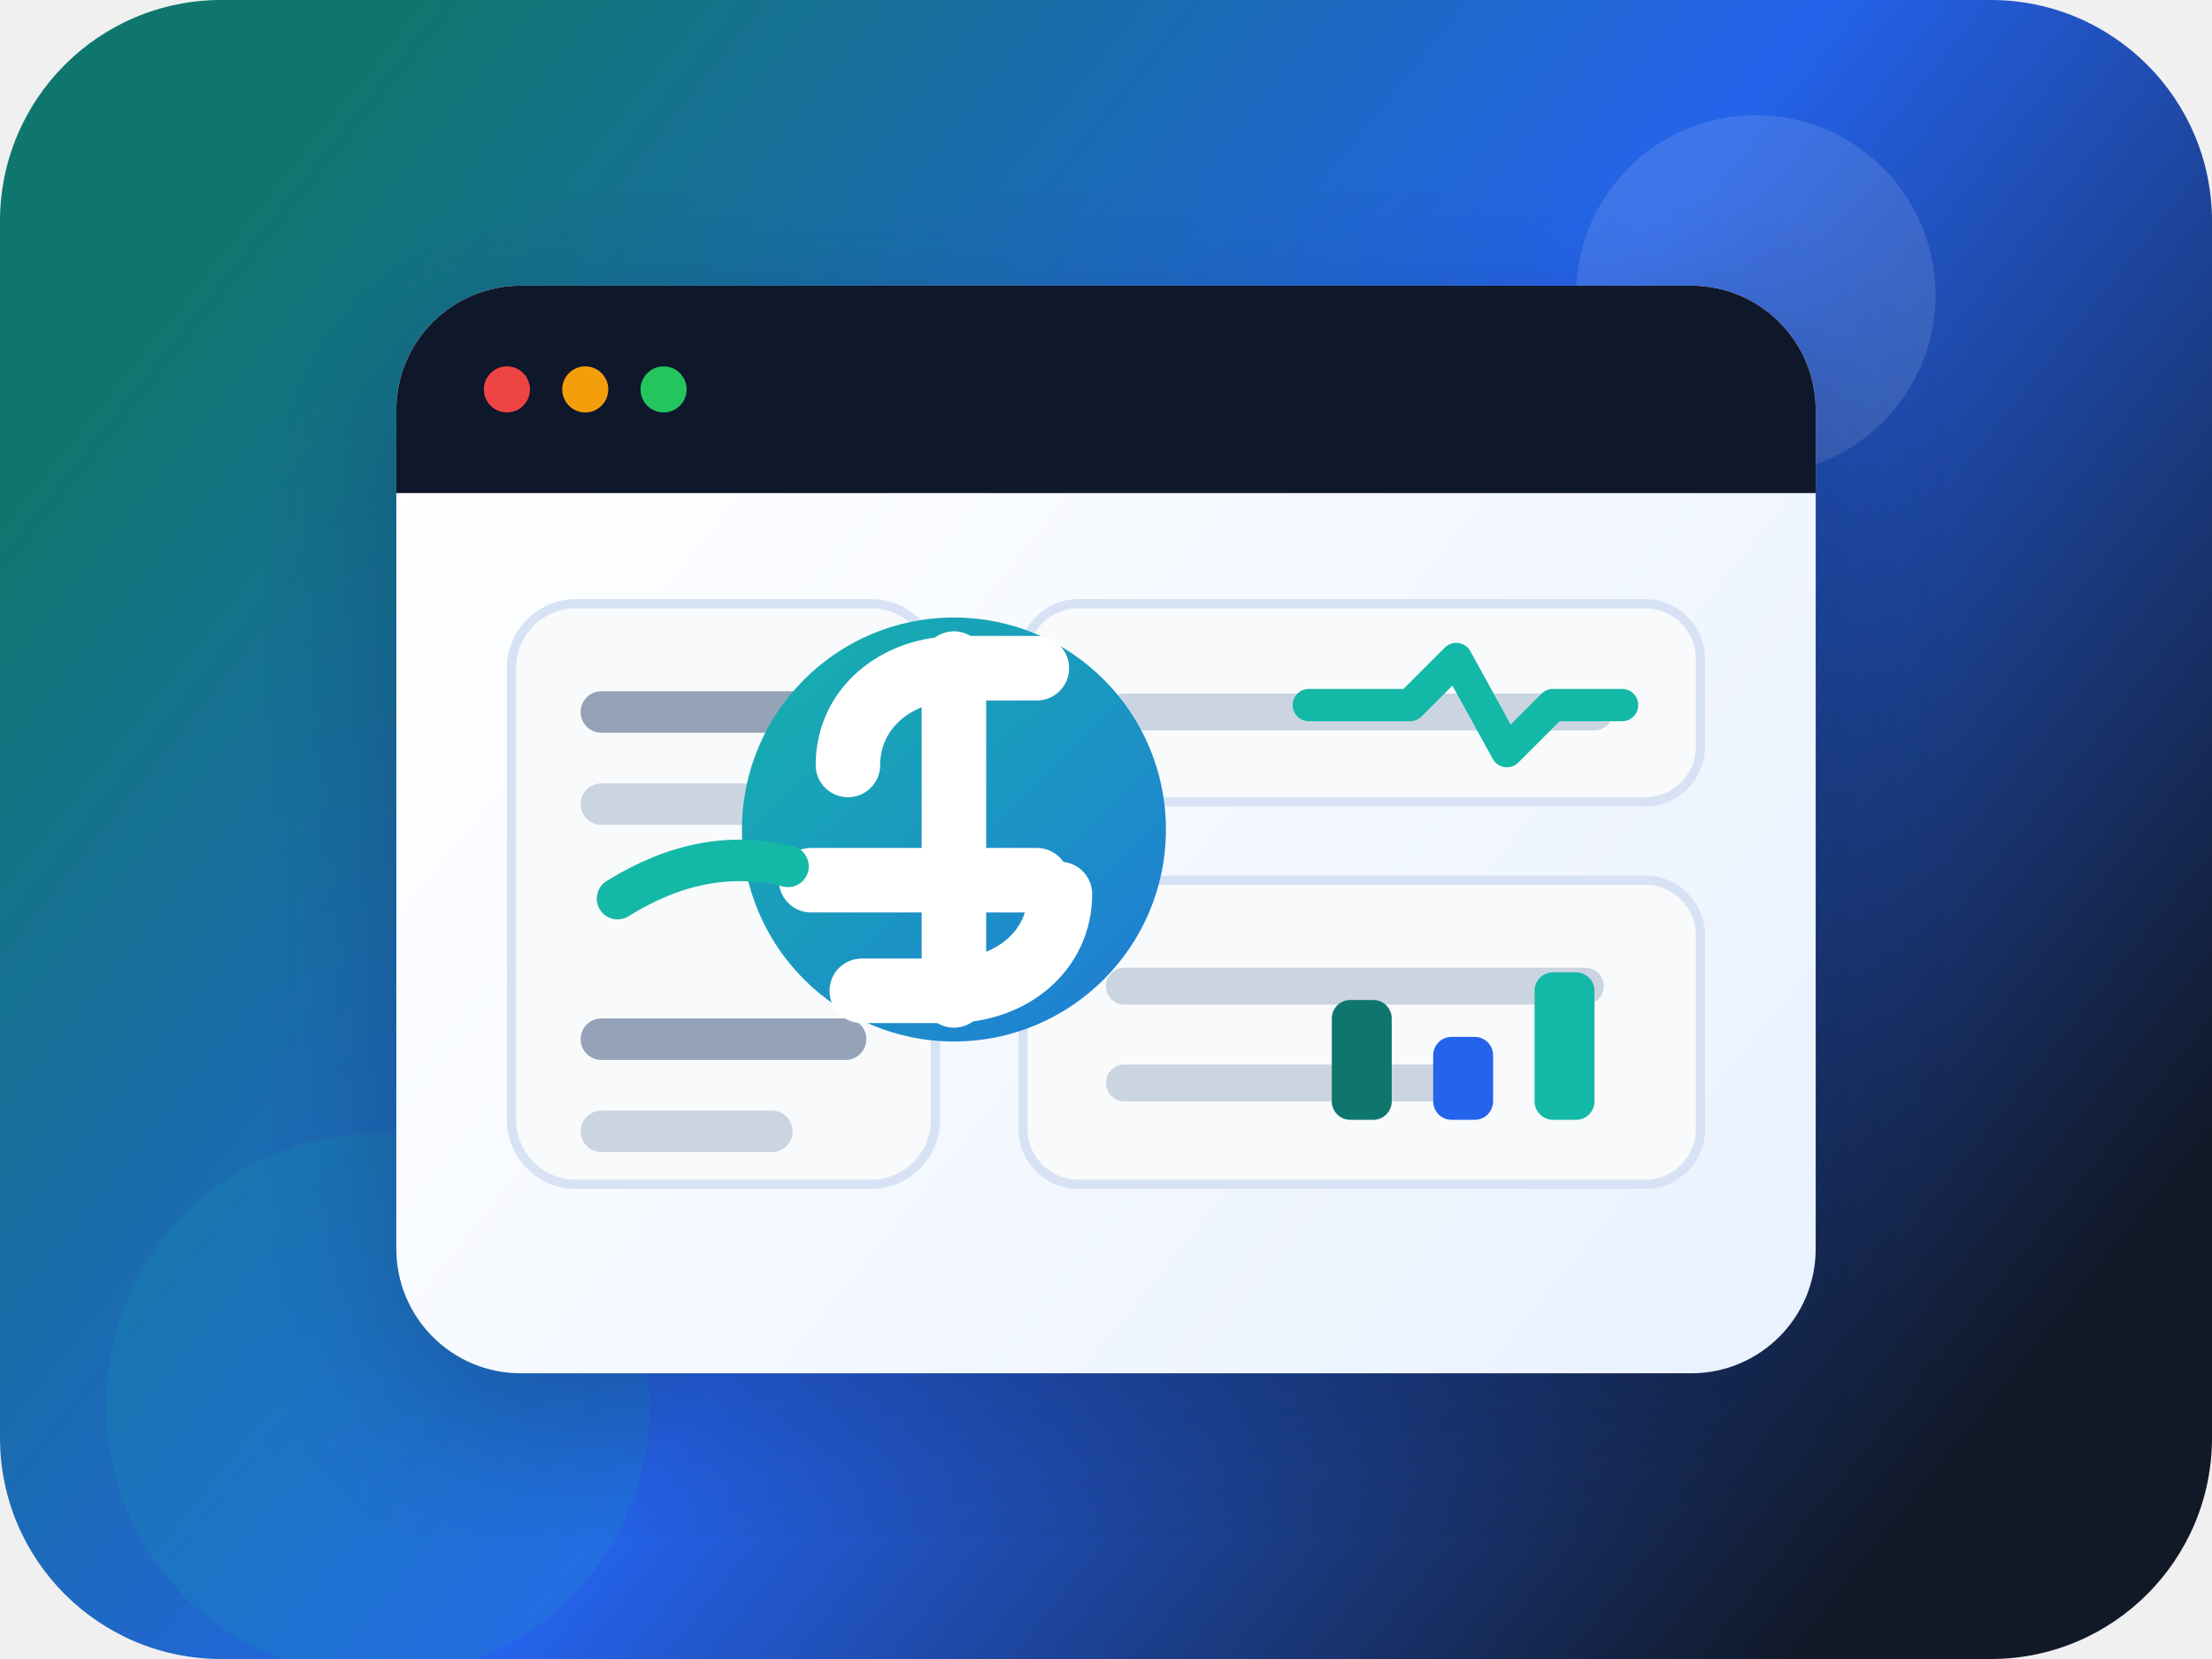
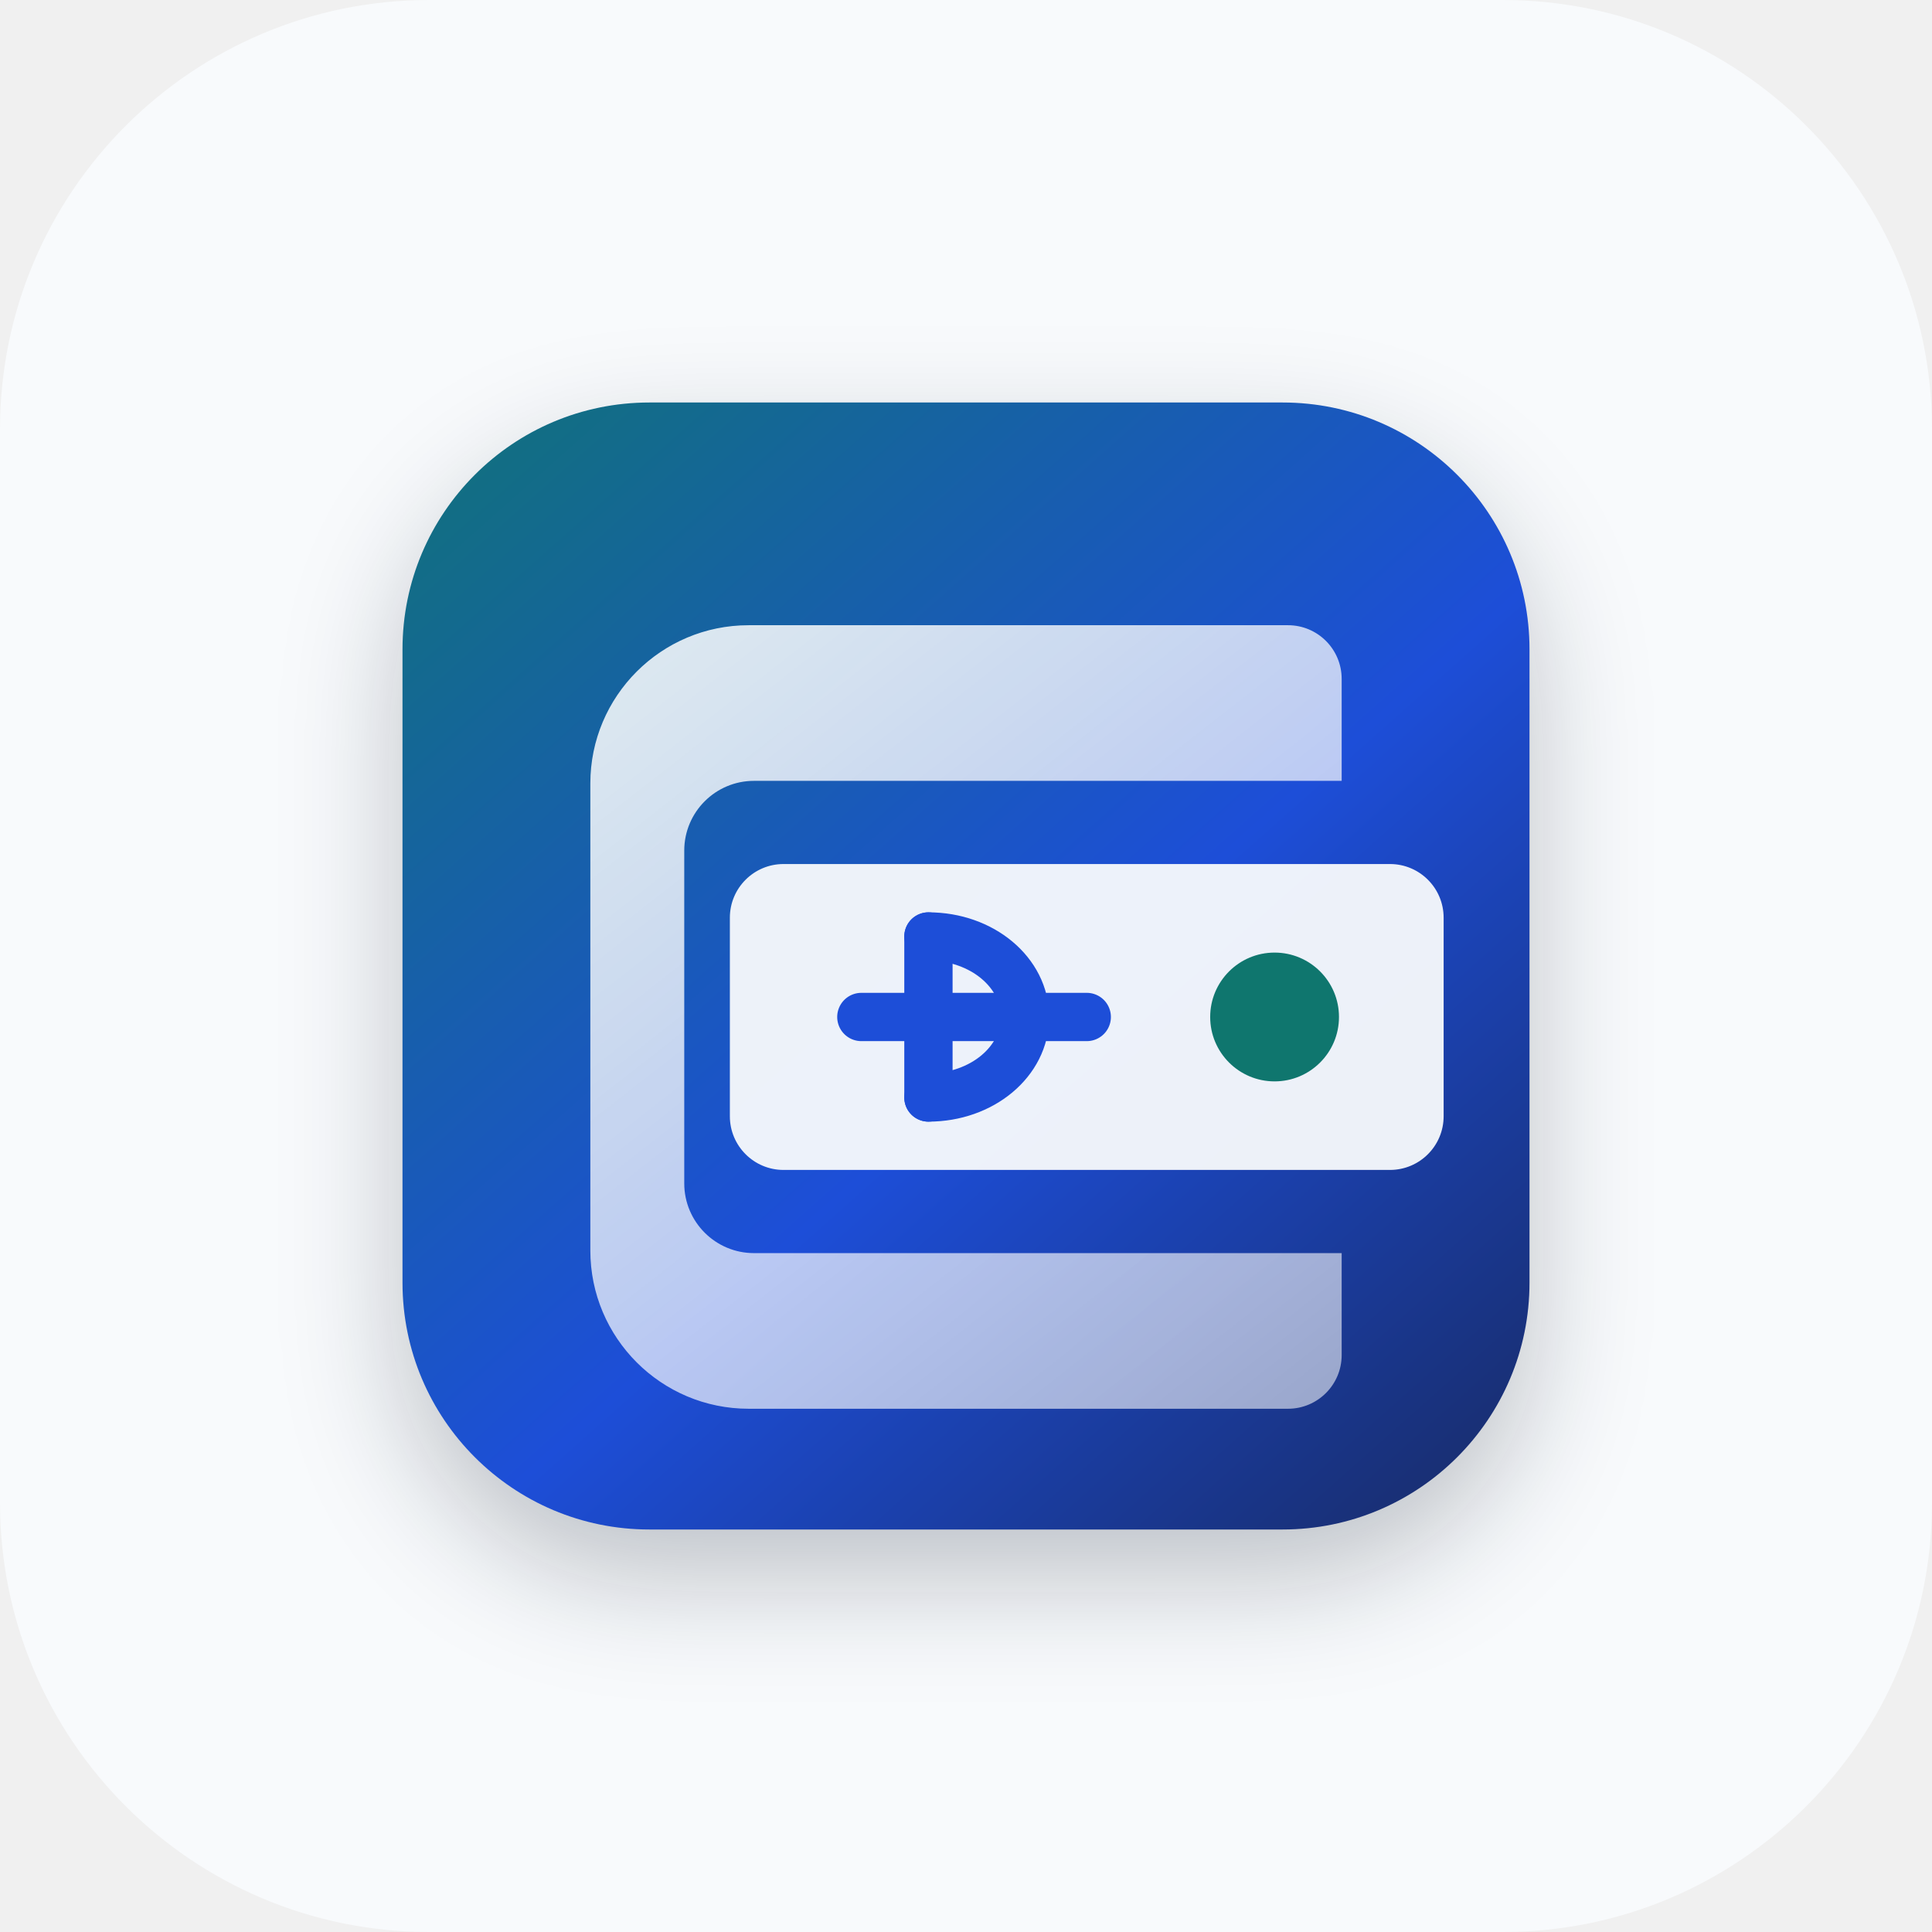
- <svg xmlns="http://www.w3.org/2000/svg" width="960" height="720" viewBox="0 0 960 720" fill="none">
+ <svg xmlns="http://www.w3.org/2000/svg" width="720" height="720" viewBox="0 0 720 720" fill="none">
  <defs>
-     <linearGradient id="bg" x1="120" y1="72" x2="840" y2="648" gradientUnits="userSpaceOnUse">
+     <linearGradient id="mark" x1="138" y1="110" x2="582" y2="610" gradientUnits="userSpaceOnUse">
      <stop stop-color="#0F766E" />
-       <stop offset="0.52" stop-color="#2563EB" />
-       <stop offset="1" stop-color="#111827" />
+       <stop offset="0.55" stop-color="#1D4ED8" />
+       <stop offset="1" stop-color="#172554" />
    </linearGradient>
-     <linearGradient id="card" x1="204" y1="142" x2="756" y2="590" gradientUnits="userSpaceOnUse">
-       <stop stop-color="#FFFFFF" />
-       <stop offset="1" stop-color="#EAF2FF" />
+     <linearGradient id="shine" x1="228" y1="174" x2="498" y2="520" gradientUnits="userSpaceOnUse">
+       <stop stop-color="#FFFFFF" stop-opacity="0.9" />
+       <stop offset="1" stop-color="#FFFFFF" stop-opacity="0.56" />
    </linearGradient>
-     <linearGradient id="accent" x1="354" y1="210" x2="618" y2="486" gradientUnits="userSpaceOnUse">
-       <stop stop-color="#14B8A6" />
-       <stop offset="1" stop-color="#2563EB" />
-     </linearGradient>
-     <filter id="shadow" x="116" y="82" width="728" height="584" filterUnits="userSpaceOnUse" color-interpolation-filters="sRGB">
+     <filter id="softShadow" x="80" y="76" width="560" height="584" filterUnits="userSpaceOnUse" color-interpolation-filters="sRGB">
      <feFlood flood-opacity="0" result="BackgroundImageFix" />
      <feColorMatrix in="SourceAlpha" type="matrix" values="0 0 0 0 0 0 0 0 0 0 0 0 0 0 0 0 0 0 127 0" result="hardAlpha" />
-       <feOffset dy="24" />
-       <feGaussianBlur stdDeviation="34" />
-       <feColorMatrix type="matrix" values="0 0 0 0 0.035 0 0 0 0 0.082 0 0 0 0 0.17 0 0 0 0.28 0" />
-       <feBlend mode="normal" in2="BackgroundImageFix" result="effect1_dropShadow_1_2" />
-       <feBlend mode="normal" in="SourceGraphic" in2="effect1_dropShadow_1_2" result="shape" />
+       <feOffset dy="18" />
+       <feGaussianBlur stdDeviation="22" />
+       <feColorMatrix type="matrix" values="0 0 0 0 0.02 0 0 0 0 0.06 0 0 0 0 0.14 0 0 0 0.24 0" />
+       <feBlend mode="normal" in2="BackgroundImageFix" result="effect1_dropShadow" />
+       <feBlend mode="normal" in="SourceGraphic" in2="effect1_dropShadow" result="shape" />
    </filter>
  </defs>
-   <rect width="960" height="720" rx="96" fill="url(#bg)" />
-   <circle cx="762" cy="128" r="78" fill="white" fill-opacity="0.12" />
-   <circle cx="164" cy="610" r="118" fill="#14B8A6" fill-opacity="0.14" />
-   <path d="M172 178C172 148.176 196.176 124 226 124H734C763.824 124 788 148.176 788 178V542C788 571.824 763.824 596 734 596H226C196.176 596 172 571.824 172 542V178Z" fill="url(#card)" filter="url(#shadow)" />
-   <path d="M172 178C172 148.176 196.176 124 226 124H734C763.824 124 788 148.176 788 178V214H172V178Z" fill="#0F172A" />
-   <circle cx="220" cy="169" r="10" fill="#EF4444" />
-   <circle cx="254" cy="169" r="10" fill="#F59E0B" />
-   <circle cx="288" cy="169" r="10" fill="#22C55E" />
-   <rect x="222" y="262" width="184" height="252" rx="28" fill="#F8FAFC" stroke="#D7E3F5" stroke-width="4" />
-   <rect x="444" y="262" width="294" height="86" rx="24" fill="#F8FAFC" stroke="#D7E3F5" stroke-width="4" />
-   <rect x="444" y="382" width="294" height="132" rx="24" fill="#F8FAFC" stroke="#D7E3F5" stroke-width="4" />
-   <rect x="252" y="300" width="124" height="18" rx="9" fill="#94A3B8" />
-   <rect x="252" y="340" width="84" height="18" rx="9" fill="#CBD5E1" />
-   <rect x="252" y="442" width="124" height="18" rx="9" fill="#94A3B8" />
-   <rect x="252" y="482" width="92" height="18" rx="9" fill="#CBD5E1" />
-   <path d="M488 309H692" stroke="#CBD5E1" stroke-width="16" stroke-linecap="round" />
-   <path d="M488 428H688" stroke="#CBD5E1" stroke-width="16" stroke-linecap="round" />
-   <path d="M488 470H638" stroke="#CBD5E1" stroke-width="16" stroke-linecap="round" />
-   <circle cx="414" cy="360" r="92" fill="url(#accent)" />
-   <path d="M414 288V432" stroke="white" stroke-width="28" stroke-linecap="round" />
-   <path d="M368 332C368 307.699 388.595 290 416 290H450" stroke="white" stroke-width="28" stroke-linecap="round" />
-   <path d="M460 388C460 412.301 439.405 430 412 430H374" stroke="white" stroke-width="28" stroke-linecap="round" />
-   <path d="M352 382H450" stroke="white" stroke-width="28" stroke-linecap="round" />
-   <path d="M268 390C293.074 374.473 317.262 369.951 342 376" stroke="#14B8A6" stroke-width="18" stroke-linecap="round" />
-   <rect x="666" y="422" width="26" height="64" rx="8" fill="#14B8A6" />
-   <rect x="622" y="450" width="26" height="36" rx="8" fill="#2563EB" />
-   <rect x="578" y="434" width="26" height="52" rx="8" fill="#0F766E" />
-   <path d="M568 306H612L632 286L654 326L674 306H704" stroke="#14B8A6" stroke-width="14" stroke-linecap="round" stroke-linejoin="round" />
+   <rect width="720" height="720" rx="160" fill="#F8FAFC" />
+   <g filter="url(#softShadow)">
+     <path d="M150 242C150 191.19 191.19 150 242 150H478C528.81 150 570 191.19 570 242V478C570 528.81 528.81 570 478 570H242C191.19 570 150 528.81 150 478V242Z" fill="url(#mark)" />
+     <path d="M220 292C220 259.415 246.415 233 279 233H480C491.046 233 500 241.954 500 253V291H281C266.641 291 255 302.641 255 317V441C255 455.359 266.641 467 281 467H500V505C500 516.046 491.046 525 480 525H279C246.415 525 220 498.585 220 466V292Z" fill="url(#shine)" />
+     <path d="M292 322H518C529.046 322 538 330.954 538 342V416C538 427.046 529.046 436 518 436H292C280.954 436 272 427.046 272 416V342C272 330.954 280.954 322 292 322Z" fill="#F8FAFC" fill-opacity="0.95" />
+     <circle cx="475" cy="379" r="24" fill="#0F766E" />
+     <path d="M321 379H405" stroke="#1D4ED8" stroke-width="18" stroke-linecap="round" />
+     <path d="M346 349V409" stroke="#1D4ED8" stroke-width="18" stroke-linecap="round" />
+     <path d="M346 349C366 349 382 362.431 382 379C382 395.569 366 409 346 409" stroke="#1D4ED8" stroke-width="18" stroke-linecap="round" />
+   </g>
</svg>
